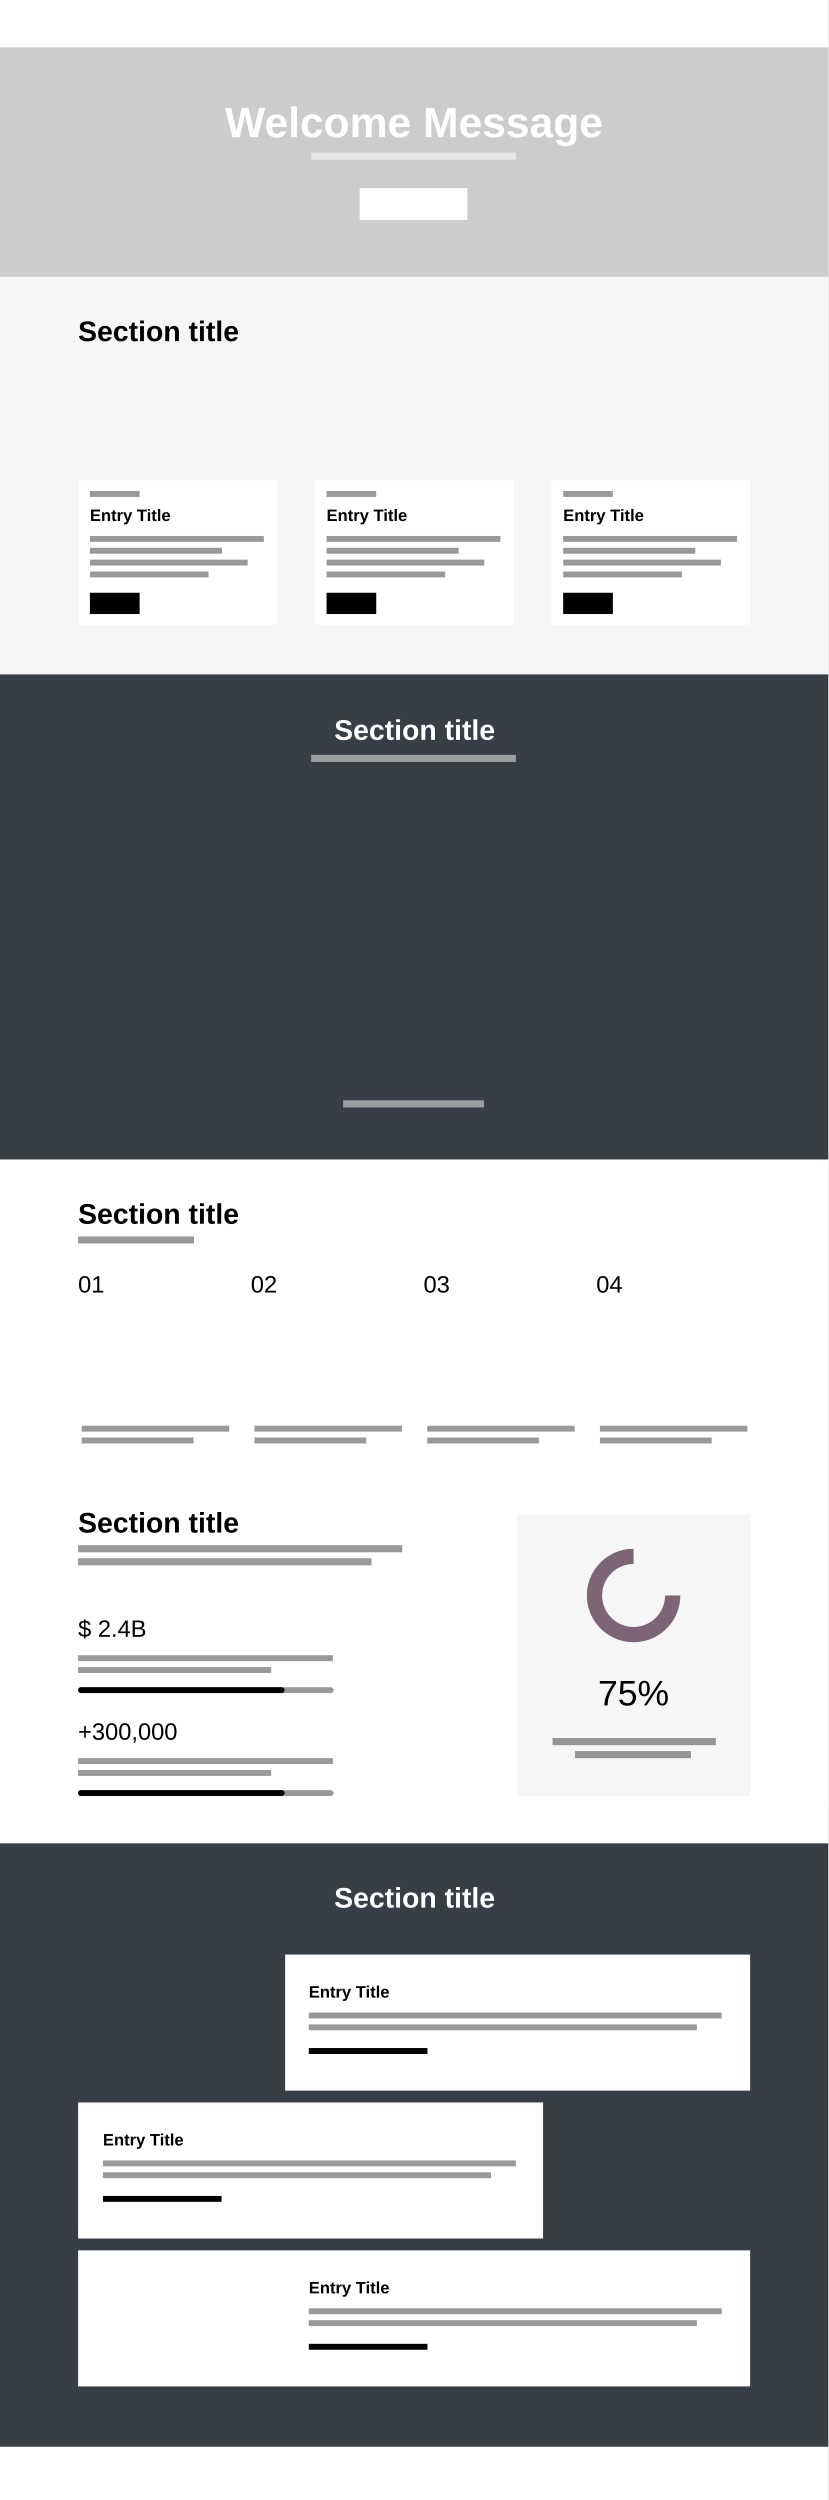
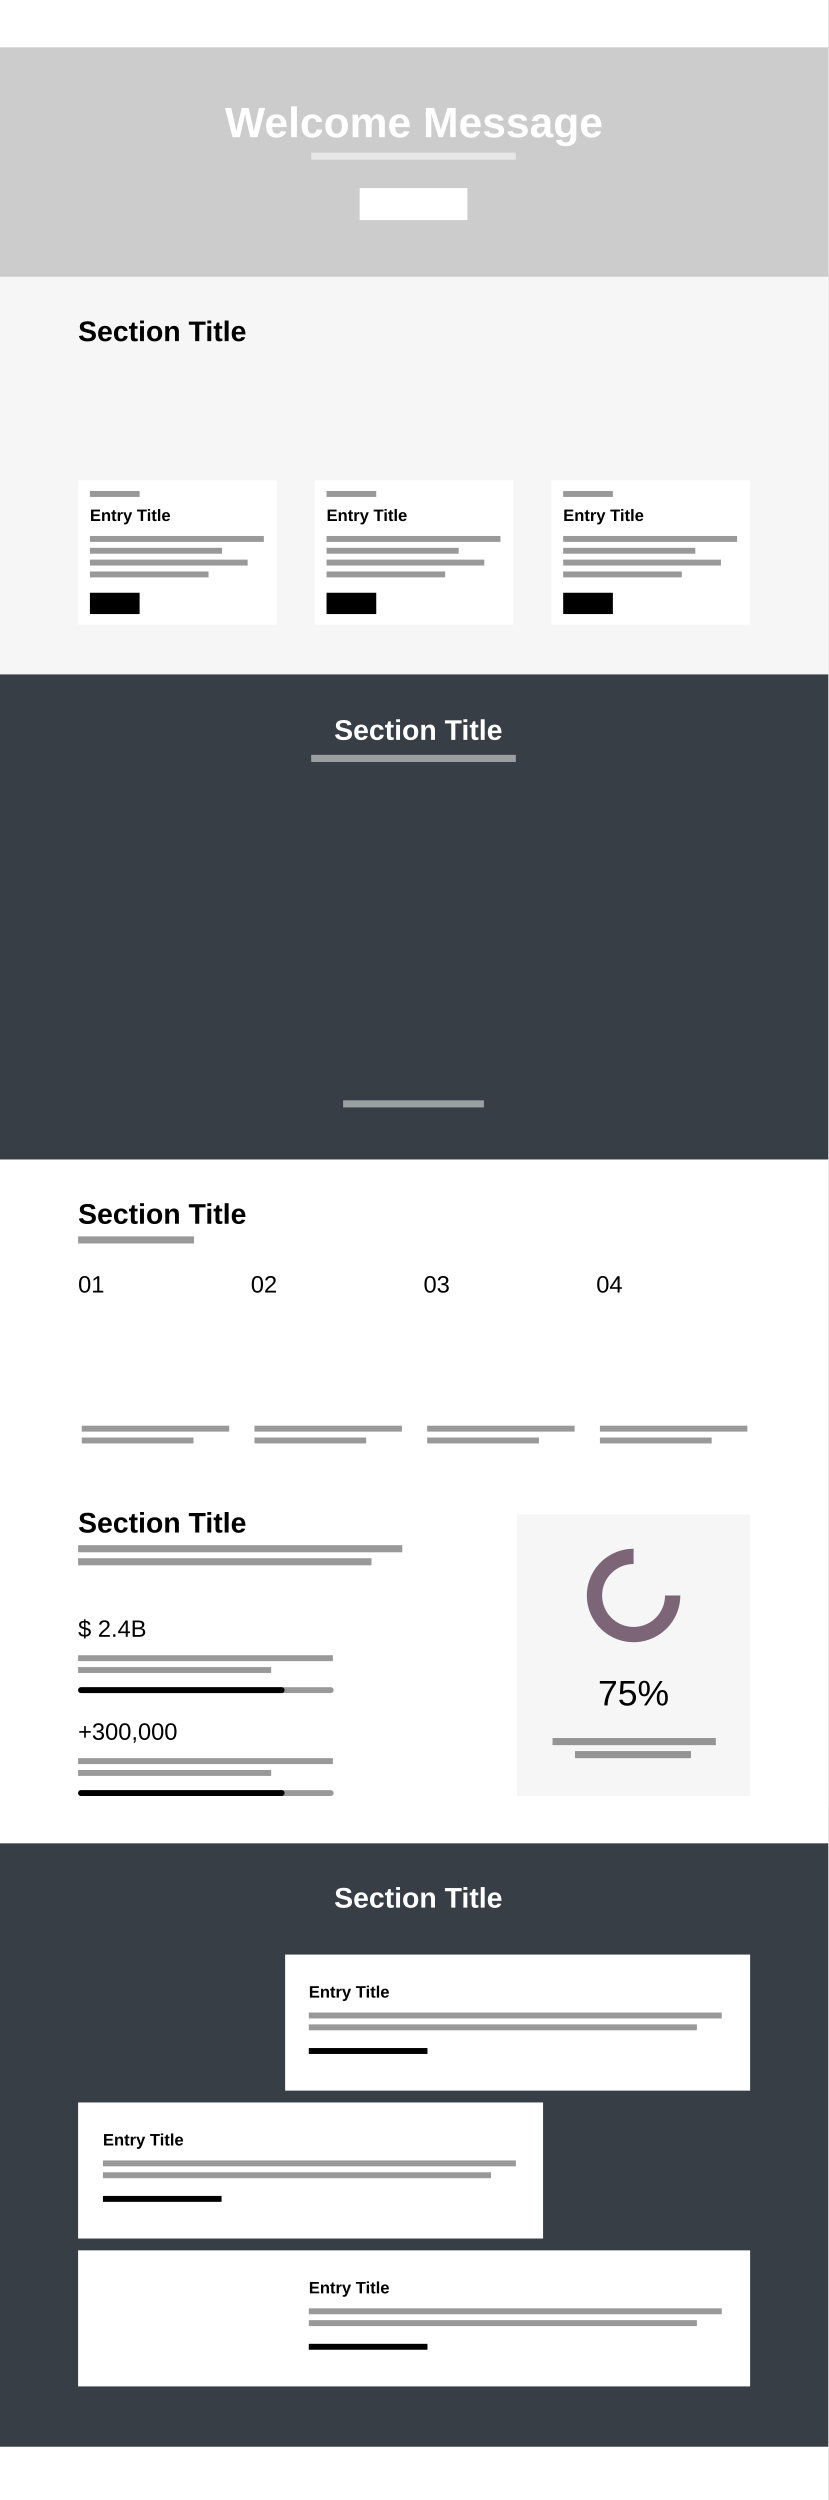
<svg xmlns="http://www.w3.org/2000/svg" width="700" height="2113" viewBox="0 0 700 2113" fill="none" data-vsvg="002" class="theme_vehicle_svg_preview">
  <defs>
    <pattern id="theme_vehicle_s_cover_default_image_id" width="1" height="1" patternunits="objectBoundingBox">
      <image width="700" height="194" preserveAspectRatio="xMidYMid slice" href="#s_cover_default_image_url" />
    </pattern>
    <pattern id="theme_vehicle_s_three_columns_default_image_1_id" width="1" height="1" patternunits="objectBoundingBox">
      <image width="168" height="90" preserveAspectRatio="xMidYMid slice" href="#s_three_columns_default_image_1_url" />
    </pattern>
    <pattern id="theme_vehicle_s_three_columns_default_image_2_id" width="1" height="1" patternunits="objectBoundingBox">
      <image width="168" height="90" preserveAspectRatio="xMidYMid slice" href="#s_three_columns_default_image_2_url" />
    </pattern>
    <pattern id="theme_vehicle_s_three_columns_default_image_3_id" width="1" height="1" patternunits="objectBoundingBox">
      <image width="168" height="90" preserveAspectRatio="xMidYMid slice" href="#s_three_columns_default_image_3_url" />
    </pattern>
    <pattern id="theme_vehicle_s_key_images_default_image_1_id" width="1" height="1" patternunits="objectBoundingBox">
      <image width="130.052" height="90" preserveAspectRatio="xMidYMid slice" href="#s_media_list_default_image_1_url" />
    </pattern>
    <pattern id="theme_vehicle_s_key_images_default_image_2_id" width="1" height="1" patternunits="objectBoundingBox">
      <image width="130.052" height="90" preserveAspectRatio="xMidYMid slice" href="#s_image_text_default_image_url" />
    </pattern>
    <pattern id="theme_vehicle_s_key_images_default_image_3_id" width="1" height="1" patternunits="objectBoundingBox">
      <image width="130.052" height="90" preserveAspectRatio="xMidYMid slice" href="#s_media_list_default_image_2_url" />
    </pattern>
    <pattern id="theme_vehicle_s_key_images_default_image_4_id" width="1" height="1" patternunits="objectBoundingBox">
      <image width="130.052" height="90" preserveAspectRatio="xMidYMid slice" href="#s_text_image_default_image_url" />
    </pattern>
    <pattern id="theme_vehicle_s_picture_default_image_id" width="1" height="1" patternunits="objectBoundingBox">
      <image width="568" height="246" preserveAspectRatio="xMidYMid slice" href="#s_picture_default_image_url" />
    </pattern>
    <pattern id="theme_vehicle_s_media_list_default_image_1_id" width="1" height="1" patternunits="objectBoundingBox">
      <image width="175" height="115" preserveAspectRatio="xMidYMid slice" href="#s_media_list_default_image_1_url" />
    </pattern>
    <pattern id="theme_vehicle_s_media_list_default_image_2_id" width="1" height="1" patternunits="objectBoundingBox">
      <image width="175" height="115" preserveAspectRatio="xMidYMid slice" href="#s_media_list_default_image_2_url" />
    </pattern>
    <pattern id="theme_vehicle_s_media_list_default_image_3_id" width="1" height="1" patternunits="objectBoundingBox">
      <image width="175" height="115" preserveAspectRatio="xMidYMid slice" href="#s_media_list_default_image_3_url" />
    </pattern>
    <filter id="filter_readability_theme_vehicle">
      <feColorMatrix in="SourceGraphic" type="saturate" values="0" />
      <feComponentTransfer>
        <feFuncR type="table" tableValues="1 0" />
        <feFuncG type="table" tableValues="1 0" />
        <feFuncB type="table" tableValues="1 0" />
      </feComponentTransfer>
      <feComponentTransfer>
        <feFuncR type="linear" slope="10000" intercept="-4999.5" />
        <feFuncG type="linear" slope="10000" intercept="-4999.5" />
        <feFuncB type="linear" slope="10000" intercept="-4999.5" />
      </feComponentTransfer>
    </filter>
  </defs>
  <rect width="700" height="2113" fill="#ACACAC" />
  <g clip-path="url(#clip0_30_2)" class="theme_vehicle">
    <rect width="700" height="2113" fill="#FFFFFF" />
    <g class="svgc_menu">
      <rect width="700" height="40" fill="#MENU_COLOR" class="svgc_menu_bg" />
      <path d="M76.628 28.773V25.889H69.51V12.228H66V28.773H76.628ZM85.531 29C86.996 29 88.315 28.666 89.489 28.001C90.666 27.337 91.595 26.37 92.28 25.104C92.965 23.84 93.305 22.304 93.305 20.499C93.305 18.696 92.963 17.161 92.278 15.894C91.595 14.63 90.666 13.665 89.491 12.999C88.315 12.334 86.995 12 85.53 12C84.055 12 82.731 12.334 81.557 12.999C80.385 13.663 79.457 14.63 78.778 15.894C78.096 17.161 77.756 18.696 77.756 20.501C77.756 22.298 78.096 23.83 78.778 25.096C79.406 26.309 80.371 27.316 81.557 27.997C82.731 28.664 84.055 28.998 85.53 28.998L85.531 29ZM85.531 25.904C84.745 25.922 83.972 25.705 83.309 25.282C82.676 24.867 82.187 24.259 81.837 23.457C81.489 22.655 81.314 21.669 81.314 20.499C81.314 19.331 81.489 18.346 81.837 17.542C82.185 16.74 82.676 16.131 83.309 15.718C83.971 15.295 84.744 15.079 85.53 15.096C86.378 15.096 87.118 15.303 87.752 15.718C88.383 16.131 88.874 16.742 89.222 17.544C89.573 18.346 89.746 19.331 89.746 20.501C89.746 21.669 89.573 22.655 89.222 23.457C88.874 24.259 88.385 24.867 87.752 25.282C87.09 25.706 86.318 25.922 85.531 25.904ZM103.181 28.998C104.576 28.998 105.814 28.718 106.895 28.154C107.957 27.61 108.84 26.775 109.441 25.747C110.057 24.704 110.365 23.457 110.365 22.003V19.917H103.417V22.552H106.979L106.971 22.791C106.939 23.241 106.838 23.648 106.673 24.014L106.534 24.279C106.231 24.799 105.779 25.217 105.236 25.48C104.673 25.764 103.992 25.904 103.198 25.904C102.323 25.904 101.562 25.694 100.919 25.271C100.276 24.848 99.778 24.232 99.428 23.424C99.078 22.617 98.901 21.637 98.901 20.484C98.901 19.331 99.079 18.355 99.435 17.555C99.793 16.755 100.291 16.145 100.933 15.726C101.597 15.299 102.375 15.079 103.166 15.096C103.619 15.096 104.034 15.153 104.41 15.265C104.785 15.379 105.12 15.542 105.415 15.754C105.71 15.966 105.959 16.224 106.165 16.529C106.37 16.833 106.53 17.182 106.644 17.576H110.211C110.106 16.782 109.844 16.017 109.441 15.326C109.043 14.645 108.519 14.046 107.896 13.561C107.248 13.056 106.518 12.666 105.736 12.41C104.889 12.131 104.001 11.993 103.109 12C102.062 11.991 101.023 12.186 100.052 12.575C99.118 12.952 98.275 13.522 97.578 14.247C96.848 15.016 96.286 15.928 95.929 16.926C95.537 17.978 95.341 19.174 95.341 20.516C95.341 22.26 95.67 23.768 96.326 25.036C96.94 26.258 97.896 27.277 99.079 27.969C100.259 28.655 101.625 28.998 103.181 28.998ZM120.224 28.998C121.689 28.998 123.008 28.666 124.184 28.001C125.359 27.337 126.29 26.37 126.973 25.104C127.658 23.84 128 22.304 128 20.499C128 18.696 127.658 17.161 126.973 15.894C126.288 14.63 125.359 13.665 124.184 12.999C123.008 12.334 121.689 12 120.224 12C118.748 12 117.424 12.334 116.252 12.999C115.078 13.663 114.151 14.63 113.47 15.894C112.789 17.161 112.449 18.696 112.449 20.501C112.449 22.298 112.789 23.83 113.47 25.096C114.151 26.363 115.078 27.33 116.252 27.997C117.424 28.664 118.748 28.998 120.224 28.998ZM120.224 25.904C119.376 25.904 118.634 25.696 118.002 25.282C117.371 24.867 116.88 24.259 116.531 23.457C116.181 22.655 116.008 21.669 116.008 20.499C116.008 19.331 116.181 18.346 116.531 17.542C116.88 16.74 117.369 16.131 118.002 15.718C118.664 15.295 119.438 15.078 120.224 15.096C121.073 15.096 121.813 15.303 122.445 15.718C123.078 16.131 123.567 16.742 123.917 17.544C124.265 18.346 124.44 19.331 124.44 20.501C124.44 21.669 124.265 22.655 123.917 23.457C123.567 24.259 123.078 24.867 122.445 25.282C121.783 25.705 121.01 25.922 120.224 25.904Z" fill="#MENU_COLOR" class="svgc_invert" filter="url(#filter_readability_theme_vehicle)" />
      <rect x="207" y="14" width="44" height="12" fill="#MENU_COLOR" fill-opacity="0.4" class="svgc_invert" filter="url(#filter_readability_theme_vehicle)" />
      <rect x="155" y="14" width="44" height="12" fill="#MENU_COLOR" fill-opacity="0.4" class="svgc_invert" filter="url(#filter_readability_theme_vehicle)" />
      <rect x="259" y="14" width="44" height="12" fill="#MENU_COLOR" fill-opacity="0.4" class="svgc_invert" filter="url(#filter_readability_theme_vehicle)" />
      <rect x="310" y="14" width="44" height="12" fill="#MENU_COLOR" fill-opacity="0.4" class="svgc_invert" filter="url(#filter_readability_theme_vehicle)" />
      <rect x="362" y="14" width="44" height="12" fill="#MENU_COLOR" fill-opacity="0.4" class="svgc_invert" filter="url(#filter_readability_theme_vehicle)" />
      <rect x="555" y="14" width="79" height="12" fill="#MENU_COLOR" class="svgc_invert" filter="url(#filter_readability_theme_vehicle)" />
    </g>
    <g class="s_cover">
      <rect y="40" width="700" height="194" fill="url(#theme_vehicle_s_cover_default_image_id)" class="img_reference_s_cover_default_image" />
      <rect y="40" width="700" height="194" fill="black" fill-opacity="0.2" />
      <text fill="#383E45" xml:space="preserve" style="white-space: pre" font-family="Arial" font-size="36" font-weight="bold" letter-spacing="0em" class="svgc_invert" filter="url(#filter_readability_theme_vehicle)">
        <tspan x="190.145" y="115.98">Welcome Message</tspan>
      </text>
      <rect x="263" y="129" width="173" height="6" fill="#383E45" fill-opacity="0.5" class="svgc_invert" filter="url(#filter_readability_theme_vehicle)" />
      <rect x="304" y="159" width="91" height="27" fill="#383E45" class="svgc_invert" filter="url(#filter_readability_theme_vehicle)" />
    </g>
    <g class="s_three_columns">
      <rect y="234" width="700" height="336" fill="#F6F6F6" />
      <text fill="#F6F6F6" xml:space="preserve" style="white-space: pre" font-family="Arial" font-size="24" font-weight="bold" letter-spacing="0em" class="svgc_invert" filter="url(#filter_readability_theme_vehicle)">
-         <tspan x="66" y="288.32">Section title</tspan>
+         <tspan x="66" y="288.32">Section Title</tspan>
      </text>
      <g>
        <rect x="66" y="316" width="168" height="90" fill="url(#theme_vehicle_s_three_columns_default_image_1_id)" class="img_reference_s_three_columns_default_image_1" />
        <rect x="66" y="406" width="168" height="122" fill="#FFFFFF" />
        <rect x="76" y="415" width="42" height="5" fill="#FFFFFF" fill-opacity="0.4" class="svgc_invert" filter="url(#filter_readability_theme_vehicle)" />
        <rect x="76" y="501" width="42" height="18" fill="#FFFFFF" class="svgc_invert" filter="url(#filter_readability_theme_vehicle)" />
        <rect x="76" y="453" width="147" height="5" fill="#FFFFFF" fill-opacity="0.4" class="svgc_invert" filter="url(#filter_readability_theme_vehicle)" />
        <rect x="76" y="463" width="111.674" height="5" fill="#FFFFFF" fill-opacity="0.4" class="svgc_invert" filter="url(#filter_readability_theme_vehicle)" />
        <rect x="76" y="473" width="133.326" height="5" fill="#FFFFFF" fill-opacity="0.4" class="svgc_invert" filter="url(#filter_readability_theme_vehicle)" />
        <rect x="76" y="483" width="100.279" height="5" fill="#FFFFFF" fill-opacity="0.4" class="svgc_invert" filter="url(#filter_readability_theme_vehicle)" />
        <text fill="#FFFFFF" xml:space="preserve" style="white-space: pre" font-family="Arial" font-size="14" font-weight="bold" letter-spacing="0em" class="svgc_invert" filter="url(#filter_readability_theme_vehicle)">
          <tspan x="76" y="440.354">Entry Title</tspan>
        </text>
      </g>
      <g>
        <rect x="266" y="316" width="168" height="90" fill="url(#theme_vehicle_s_three_columns_default_image_2_id)" class="img_reference_s_three_columns_default_image_2" />
        <rect x="266" y="406" width="168" height="122" fill="#FFFFFF" />
        <rect x="276" y="415" width="42" height="5" fill="#FFFFFF" fill-opacity="0.4" class="svgc_invert" filter="url(#filter_readability_theme_vehicle)" />
        <rect x="276" y="501" width="42" height="18" fill="#FFFFFF" class="svgc_invert" filter="url(#filter_readability_theme_vehicle)" />
        <rect x="276" y="453" width="147" height="5" fill="#FFFFFF" fill-opacity="0.4" class="svgc_invert" filter="url(#filter_readability_theme_vehicle)" />
        <rect x="276" y="463" width="111.674" height="5" fill="#FFFFFF" fill-opacity="0.4" class="svgc_invert" filter="url(#filter_readability_theme_vehicle)" />
        <rect x="276" y="473" width="133.326" height="5" fill="#FFFFFF" fill-opacity="0.4" class="svgc_invert" filter="url(#filter_readability_theme_vehicle)" />
        <rect x="276" y="483" width="100.279" height="5" fill="#FFFFFF" fill-opacity="0.4" class="svgc_invert" filter="url(#filter_readability_theme_vehicle)" />
        <text fill="#FFFFFF" xml:space="preserve" style="white-space: pre" font-family="Arial" font-size="14" font-weight="bold" letter-spacing="0em" class="svgc_invert" filter="url(#filter_readability_theme_vehicle)">
          <tspan x="276" y="440.354">Entry Title</tspan>
        </text>
      </g>
      <g>
        <rect x="466" y="316" width="168" height="90" fill="url(#theme_vehicle_s_three_columns_default_image_3_id)" class="img_reference_s_three_columns_default_image_3" />
        <rect x="466" y="406" width="168" height="122" fill="#FFFFFF" />
        <path d="M476 415H518V420H476V415Z" fill="#FFFFFF" fill-opacity="0.4" class="svgc_invert" filter="url(#filter_readability_theme_vehicle)" />
        <rect x="476" y="501" width="42" height="18" fill="#FFFFFF" class="svgc_invert" filter="url(#filter_readability_theme_vehicle)" />
        <rect x="476" y="453" width="147" height="5" fill="#FFFFFF" fill-opacity="0.4" class="svgc_invert" filter="url(#filter_readability_theme_vehicle)" />
        <rect x="476" y="463" width="111.674" height="5" fill="#FFFFFF" fill-opacity="0.4" class="svgc_invert" filter="url(#filter_readability_theme_vehicle)" />
        <rect x="476" y="473" width="133.326" height="5" fill="#FFFFFF" fill-opacity="0.4" class="svgc_invert" filter="url(#filter_readability_theme_vehicle)" />
        <rect x="476" y="483" width="100.279" height="5" fill="#FFFFFF" fill-opacity="0.4" class="svgc_invert" filter="url(#filter_readability_theme_vehicle)" />
        <text fill="#FFFFFF" xml:space="preserve" style="white-space: pre" font-family="Arial" font-size="14" font-weight="bold" letter-spacing="0em" class="svgc_invert" filter="url(#filter_readability_theme_vehicle)">
          <tspan x="476" y="440.354">Entry Title</tspan>
        </text>
      </g>
    </g>
    <g class="s_key_images">
      <rect y="980" width="700" height="286" fill="#FFFFFF" />
      <text fill="#FFFFFF" xml:space="preserve" style="white-space: pre" font-family="Arial" font-size="24" font-weight="bold" letter-spacing="0em" class="svgc_invert" filter="url(#filter_readability_theme_vehicle)">
-         <tspan x="66" y="1034.32">Section title</tspan>
+         <tspan x="66" y="1034.32">Section Title</tspan>
      </text>
      <rect x="66" y="1045" width="98" height="6" fill="#FFFFFF" fill-opacity="0.4" class="svgc_invert" filter="url(#filter_readability_theme_vehicle)" />
      <g>
        <rect x="66" y="1105" width="130.052" height="90" fill="url(#theme_vehicle_s_key_images_default_image_1_id)" class="img_reference_s_key_images_default_image_1" />
        <rect x="69.096" y="1205" width="124.633" height="5" fill="#FFFFFF" fill-opacity="0.4" class="svgc_invert" filter="url(#filter_readability_theme_vehicle)" />
        <rect x="69.096" y="1215" width="94.442" height="5" fill="#FFFFFF" fill-opacity="0.4" class="svgc_invert" filter="url(#filter_readability_theme_vehicle)" />
        <text fill="#FFFFFF" xml:space="preserve" style="white-space: pre" font-family="Arial" font-size="20" letter-spacing="0em" class="svgc_invert" filter="url(#filter_readability_theme_vehicle)">
          <tspan x="66" y="1092.43">01</tspan>
        </text>
      </g>
      <g>
        <rect x="211.983" y="1105" width="130.052" height="90" fill="url(#theme_vehicle_s_key_images_default_image_2_id)" class="img_reference_s_key_images_default_image_2" />
        <rect x="215.079" y="1205" width="124.633" height="5" fill="#FFFFFF" fill-opacity="0.4" class="svgc_invert" filter="url(#filter_readability_theme_vehicle)" />
        <rect x="215.079" y="1215" width="94.442" height="5" fill="#FFFFFF" fill-opacity="0.4" class="svgc_invert" filter="url(#filter_readability_theme_vehicle)" />
        <text fill="#FFFFFF" xml:space="preserve" style="white-space: pre" font-family="Arial" font-size="20" letter-spacing="0em" class="svgc_invert" filter="url(#filter_readability_theme_vehicle)">
          <tspan x="211.983" y="1092.43">02</tspan>
        </text>
      </g>
      <g>
        <rect x="357.965" y="1105" width="130.052" height="90" fill="url(#theme_vehicle_s_key_images_default_image_3_id)" class="img_reference_s_key_images_default_image_3" />
        <rect x="361.062" y="1205" width="124.633" height="5" fill="#FFFFFF" fill-opacity="0.4" class="svgc_invert" filter="url(#filter_readability_theme_vehicle)" />
        <rect x="361.062" y="1215" width="94.442" height="5" fill="#FFFFFF" fill-opacity="0.4" class="svgc_invert" filter="url(#filter_readability_theme_vehicle)" />
        <text fill="#FFFFFF" xml:space="preserve" style="white-space: pre" font-family="Arial" font-size="20" letter-spacing="0em" class="svgc_invert" filter="url(#filter_readability_theme_vehicle)">
          <tspan x="357.965" y="1092.43">03</tspan>
        </text>
      </g>
      <g>
        <rect x="503.948" y="1105" width="130.052" height="90" fill="url(#theme_vehicle_s_key_images_default_image_4_id)" class="img_reference_s_key_images_default_image_4" />
        <rect x="507.045" y="1205" width="124.633" height="5" fill="#FFFFFF" fill-opacity="0.4" class="svgc_invert" filter="url(#filter_readability_theme_vehicle)" />
        <rect x="507.045" y="1215" width="94.442" height="5" fill="#FFFFFF" fill-opacity="0.4" class="svgc_invert" filter="url(#filter_readability_theme_vehicle)" />
        <text fill="#FFFFFF" xml:space="preserve" style="white-space: pre" font-family="Arial" font-size="20" letter-spacing="0em" class="svgc_invert" filter="url(#filter_readability_theme_vehicle)">
          <tspan x="503.948" y="1092.43">04</tspan>
        </text>
      </g>
    </g>
    <g class="s_numbers_charts">
      <rect y="1266" width="700" height="261" fill="#FFFFFF" />
      <text fill="#FFFFFF" xml:space="preserve" style="white-space: pre" font-family="Arial" font-size="24" font-weight="bold" letter-spacing="0em" class="svgc_invert" filter="url(#filter_readability_theme_vehicle)">
-         <tspan x="66" y="1295.32">Section title</tspan>
+         <tspan x="66" y="1295.32">Section Title</tspan>
      </text>
      <rect x="66" y="1306" width="274" height="6" fill="#FFFFFF" fill-opacity="0.4" class="svgc_invert" filter="url(#filter_readability_theme_vehicle)" />
      <rect x="66" y="1317" width="248" height="6" fill="#FFFFFF" fill-opacity="0.4" class="svgc_invert" filter="url(#filter_readability_theme_vehicle)" />
      <g>
        <rect x="66" y="1399" width="215.366" height="5" fill="#FFFFFF" fill-opacity="0.4" class="svgc_invert" filter="url(#filter_readability_theme_vehicle)" />
        <rect x="66" y="1409" width="163.197" height="5" fill="#FFFFFF" fill-opacity="0.4" class="svgc_invert" filter="url(#filter_readability_theme_vehicle)" />
        <rect x="66" y="1426" width="216" height="5" rx="2.5" fill="#FFFFFF" fill-opacity="0.4" class="svgc_invert" filter="url(#filter_readability_theme_vehicle)" />
        <rect x="66" y="1426" width="174.528" height="5" rx="2.5" fill="#FFFFFF" class="svgc_invert" filter="url(#filter_readability_theme_vehicle)" />
        <text fill="#FFFFFF" xml:space="preserve" style="white-space: pre" font-family="Arial" font-size="20" letter-spacing="0em" class="svgc_invert" filter="url(#filter_readability_theme_vehicle)">
          <tspan x="66" y="1383.43">$ 2.4B</tspan>
        </text>
      </g>
      <g>
        <rect x="66" y="1486" width="215.366" height="5" fill="#FFFFFF" fill-opacity="0.4" class="svgc_invert" filter="url(#filter_readability_theme_vehicle)" />
        <rect x="66" y="1496" width="163.197" height="5" fill="#FFFFFF" fill-opacity="0.4" class="svgc_invert" filter="url(#filter_readability_theme_vehicle)" />
        <rect x="66" y="1513" width="216" height="5" rx="2.5" fill="#FFFFFF" fill-opacity="0.4" class="svgc_invert" filter="url(#filter_readability_theme_vehicle)" />
        <rect x="66" y="1513" width="174.528" height="5" rx="2.5" fill="#FFFFFF" class="svgc_invert" filter="url(#filter_readability_theme_vehicle)" />
        <text fill="#FFFFFF" xml:space="preserve" style="white-space: pre" font-family="Arial" font-size="20" letter-spacing="0em" class="svgc_invert" filter="url(#filter_readability_theme_vehicle)">
          <tspan x="66" y="1470.43">+300,000</tspan>
        </text>
      </g>
      <g>
        <rect x="437" y="1280" width="197" height="238" fill="#F6F6F6" />
        <rect x="467" y="1469" width="138" height="6" fill="#FFFFFF" fill-opacity="0.4" class="svgc_invert" filter="url(#filter_readability_theme_vehicle)" />
        <rect x="486" y="1480" width="98" height="6" fill="#FFFFFF" fill-opacity="0.4" class="svgc_invert" filter="url(#filter_readability_theme_vehicle)" />
        <text fill="#FFFFFF" xml:space="preserve" style="white-space: pre" font-family="Arial" font-size="30" letter-spacing="0em" class="svgc_invert" filter="url(#filter_readability_theme_vehicle)">
          <tspan x="505.456" y="1441.4">75%</tspan>
        </text>
        <g>
          <path d="M535.5 1309C527.688 1309 520.051 1311.32 513.555 1315.66C507.059 1320 501.996 1326.17 499.007 1333.38C496.017 1340.6 495.235 1348.54 496.759 1356.21C498.283 1363.87 502.045 1370.91 507.569 1376.43C513.093 1381.95 520.132 1385.72 527.794 1387.24C535.456 1388.77 543.398 1387.98 550.616 1384.99C557.834 1382 564.003 1376.94 568.343 1370.45C572.683 1363.95 575 1356.31 575 1348.5H535.5L535.5 1309Z" fill="#7C6576" />
          <path d="M562.102 1348.5C562.102 1363.19 550.192 1375.1 535.5 1375.1C520.808 1375.1 508.898 1363.19 508.898 1348.5C508.898 1333.81 520.808 1321.9 535.5 1321.9C550.192 1321.9 562.102 1333.81 562.102 1348.5Z" fill="#F6F6F6" />
        </g>
      </g>
    </g>
    <g class="s_picture">
      <rect y="570" width="700" height="410" fill="#383E45" />
      <text fill="#383E45" xml:space="preserve" style="white-space: pre" font-family="Arial" font-size="24" font-weight="bold" letter-spacing="0em" class="svgc_invert" filter="url(#filter_readability_theme_vehicle)">
-         <tspan x="282.438" y="625.32">Section title</tspan>
+         <tspan x="282.438" y="625.32">Section Title</tspan>
      </text>
      <rect x="66" y="664" width="568" height="246" fill="url(#theme_vehicle_s_picture_default_image_id)" class="img_reference_s_picture_default_image" />
      <rect x="263" y="638" width="173" height="6" fill="#383E45" fill-opacity="0.5" class="svgc_invert" filter="url(#filter_readability_theme_vehicle)" />
      <rect x="290" y="930" width="119" height="6" fill="#383E45" fill-opacity="0.5" class="svgc_invert" filter="url(#filter_readability_theme_vehicle)" />
    </g>
    <g class="s_media_list">
      <rect y="1558" width="700" height="510" fill="#383E45" />
      <text fill="#383E45" xml:space="preserve" style="white-space: pre" font-family="Arial" font-size="24" font-weight="bold" letter-spacing="0em" class="svgc_invert" filter="url(#filter_readability_theme_vehicle)">
-         <tspan x="282.438" y="1612.32">Section title</tspan>
+         <tspan x="282.438" y="1612.32">Section Title</tspan>
      </text>
      <g>
        <rect x="241" y="1652" width="393" height="115" fill="#FFFFFF" />
        <rect x="261" y="1701" width="349" height="5" fill="#FFFFFF" fill-opacity="0.4" class="svgc_invert" filter="url(#filter_readability_theme_vehicle)" />
        <rect x="261" y="1711" width="328" height="5" fill="#FFFFFF" fill-opacity="0.4" class="svgc_invert" filter="url(#filter_readability_theme_vehicle)" />
        <rect x="261" y="1731" width="100.279" height="5" fill="#FFFFFF" class="svgc_invert" filter="url(#filter_readability_theme_vehicle)" />
        <text fill="#FFFFFF" xml:space="preserve" style="white-space: pre" font-family="Arial" font-size="14" font-weight="bold" letter-spacing="0em" class="svgc_invert" filter="url(#filter_readability_theme_vehicle)">
          <tspan x="261" y="1688.35">Entry Title</tspan>
        </text>
        <rect x="66" y="1652" width="175" height="115" fill="url(#theme_vehicle_s_media_list_default_image_1_id)" class="img_reference_s_media_list_default_image_1" />
      </g>
      <g>
        <rect x="66" y="1777" width="393" height="115" fill="#FFFFFF" />
        <rect x="87" y="1826" width="349" height="5" fill="#FFFFFF" fill-opacity="0.4" class="svgc_invert" filter="url(#filter_readability_theme_vehicle)" />
        <rect x="87" y="1836" width="328" height="5" fill="#FFFFFF" fill-opacity="0.4" class="svgc_invert" filter="url(#filter_readability_theme_vehicle)" />
        <rect x="87" y="1856" width="100.279" height="5" fill="#FFFFFF" class="svgc_invert" filter="url(#filter_readability_theme_vehicle)" />
        <text fill="#FFFFFF" xml:space="preserve" style="white-space: pre" font-family="Arial" font-size="14" font-weight="bold" letter-spacing="0em" class="svgc_invert" filter="url(#filter_readability_theme_vehicle)">
          <tspan x="87" y="1813.35">Entry Title</tspan>
        </text>
        <rect x="459" y="1777" width="175" height="115" fill="url(#theme_vehicle_s_media_list_default_image_2_id)" class="img_reference_s_media_list_default_image_2" />
      </g>
      <g>
        <rect x="66" y="1902" width="568" height="115" fill="#FFFFFF" />
        <rect x="261" y="1951" width="349" height="5" fill="#FFFFFF" fill-opacity="0.4" class="svgc_invert" filter="url(#filter_readability_theme_vehicle)" />
        <rect x="261" y="1961" width="328" height="5" fill="#FFFFFF" fill-opacity="0.4" class="svgc_invert" filter="url(#filter_readability_theme_vehicle)" />
        <rect x="261" y="1981" width="100.279" height="5" fill="#FFFFFF" class="svgc_invert" filter="url(#filter_readability_theme_vehicle)" />
        <text fill="#FFFFFF" xml:space="preserve" style="white-space: pre" font-family="Arial" font-size="14" font-weight="bold" letter-spacing="0em" class="svgc_invert" filter="url(#filter_readability_theme_vehicle)">
          <tspan x="261" y="1938.35">Entry Title</tspan>
        </text>
        <rect x="66" y="1902" width="175" height="115" fill="url(#theme_vehicle_s_media_list_default_image_3_id)" class="img_reference_s_media_list_default_image_3" />
      </g>
    </g>
    <g class="svgc_footer">
      <rect y="2068" width="700" height="45" fill="#FOOTER_COLOR" class="svgc_footer_bg" />
      <rect x="161" y="2085" width="44" height="12" fill="#FOOTER_COLOR" fill-opacity="0.4" class="svgc_invert" filter="url(#filter_readability_theme_vehicle)" />
      <rect x="213" y="2085" width="44" height="12" fill="#FOOTER_COLOR" fill-opacity="0.4" class="svgc_invert" filter="url(#filter_readability_theme_vehicle)" />
      <rect x="264" y="2085" width="44" height="12" fill="#FOOTER_COLOR" fill-opacity="0.4" class="svgc_invert" filter="url(#filter_readability_theme_vehicle)" />
      <rect x="316" y="2085" width="44" height="12" fill="#FOOTER_COLOR" fill-opacity="0.4" class="svgc_invert" filter="url(#filter_readability_theme_vehicle)" />
      <rect x="594" y="2085" width="40" height="12" fill="#FOOTER_COLOR" class="svgc_invert" filter="url(#filter_readability_theme_vehicle)" />
      <circle cx="573" cy="2091" r="6" fill="#FOOTER_COLOR" fill-opacity="0.4" class="svgc_invert" filter="url(#filter_readability_theme_vehicle)" />
      <circle cx="551" cy="2091" r="6" fill="#FOOTER_COLOR" fill-opacity="0.4" class="svgc_invert" filter="url(#filter_readability_theme_vehicle)" />
      <circle cx="529" cy="2091" r="6" fill="#FOOTER_COLOR" fill-opacity="0.4" class="svgc_invert" filter="url(#filter_readability_theme_vehicle)" />
      <path d="M76.628 2098.77V2095.89H69.51V2082.23H66V2098.77H76.628ZM85.531 2099C86.996 2099 88.315 2098.67 89.489 2098C90.666 2097.34 91.595 2096.37 92.28 2095.1C92.965 2093.84 93.305 2092.3 93.305 2090.5C93.305 2088.7 92.963 2087.16 92.278 2085.89C91.595 2084.63 90.666 2083.66 89.491 2083C88.315 2082.33 86.995 2082 85.53 2082C84.055 2082 82.731 2082.33 81.557 2083C80.385 2083.66 79.457 2084.63 78.778 2085.89C78.096 2087.16 77.756 2088.7 77.756 2090.5C77.756 2092.3 78.096 2093.83 78.778 2095.1C79.406 2096.31 80.371 2097.32 81.557 2098C82.731 2098.66 84.055 2099 85.53 2099L85.531 2099ZM85.531 2095.9C84.745 2095.92 83.972 2095.71 83.309 2095.28C82.676 2094.87 82.187 2094.26 81.837 2093.46C81.489 2092.65 81.314 2091.67 81.314 2090.5C81.314 2089.33 81.489 2088.35 81.837 2087.54C82.185 2086.74 82.676 2086.13 83.309 2085.72C83.971 2085.3 84.744 2085.08 85.53 2085.1C86.378 2085.1 87.118 2085.3 87.752 2085.72C88.383 2086.13 88.874 2086.74 89.222 2087.54C89.573 2088.35 89.746 2089.33 89.746 2090.5C89.746 2091.67 89.573 2092.65 89.222 2093.46C88.874 2094.26 88.385 2094.87 87.752 2095.28C87.09 2095.71 86.318 2095.92 85.531 2095.9ZM103.181 2099C104.576 2099 105.814 2098.72 106.895 2098.15C107.957 2097.61 108.84 2096.77 109.441 2095.75C110.057 2094.7 110.365 2093.46 110.365 2092V2089.92H103.417V2092.55H106.979L106.971 2092.79C106.939 2093.24 106.838 2093.65 106.673 2094.01L106.534 2094.28C106.231 2094.8 105.779 2095.22 105.236 2095.48C104.673 2095.76 103.992 2095.9 103.198 2095.9C102.323 2095.9 101.562 2095.69 100.919 2095.27C100.276 2094.85 99.778 2094.23 99.428 2093.42C99.078 2092.62 98.901 2091.64 98.901 2090.48C98.901 2089.33 99.079 2088.36 99.435 2087.56C99.793 2086.76 100.291 2086.14 100.933 2085.73C101.597 2085.3 102.375 2085.08 103.166 2085.1C103.619 2085.1 104.034 2085.15 104.41 2085.26C104.785 2085.38 105.12 2085.54 105.415 2085.75C105.71 2085.97 105.959 2086.22 106.165 2086.53C106.37 2086.83 106.53 2087.18 106.644 2087.58H110.211C110.106 2086.78 109.844 2086.02 109.441 2085.33C109.043 2084.64 108.519 2084.05 107.896 2083.56C107.248 2083.06 106.518 2082.67 105.736 2082.41C104.889 2082.13 104.001 2081.99 103.109 2082C102.062 2081.99 101.023 2082.19 100.052 2082.57C99.118 2082.95 98.275 2083.52 97.578 2084.25C96.848 2085.02 96.286 2085.93 95.929 2086.93C95.537 2087.98 95.341 2089.17 95.341 2090.52C95.341 2092.26 95.67 2093.77 96.326 2095.04C96.94 2096.26 97.896 2097.28 99.079 2097.97C100.259 2098.65 101.625 2099 103.181 2099ZM120.224 2099C121.689 2099 123.008 2098.67 124.184 2098C125.359 2097.34 126.29 2096.37 126.973 2095.1C127.658 2093.84 128 2092.3 128 2090.5C128 2088.7 127.658 2087.16 126.973 2085.89C126.288 2084.63 125.359 2083.66 124.184 2083C123.008 2082.33 121.689 2082 120.224 2082C118.748 2082 117.424 2082.33 116.252 2083C115.078 2083.66 114.151 2084.63 113.47 2085.89C112.789 2087.16 112.449 2088.7 112.449 2090.5C112.449 2092.3 112.789 2093.83 113.47 2095.1C114.151 2096.36 115.078 2097.33 116.252 2098C117.424 2098.66 118.748 2099 120.224 2099ZM120.224 2095.9C119.376 2095.9 118.634 2095.7 118.002 2095.28C117.371 2094.87 116.88 2094.26 116.531 2093.46C116.181 2092.65 116.008 2091.67 116.008 2090.5C116.008 2089.33 116.181 2088.35 116.531 2087.54C116.88 2086.74 117.369 2086.13 118.002 2085.72C118.664 2085.29 119.438 2085.08 120.224 2085.1C121.073 2085.1 121.813 2085.3 122.445 2085.72C123.078 2086.13 123.567 2086.74 123.917 2087.54C124.265 2088.35 124.44 2089.33 124.44 2090.5C124.44 2091.67 124.265 2092.65 123.917 2093.46C123.567 2094.26 123.078 2094.87 122.445 2095.28C121.783 2095.71 121.01 2095.92 120.224 2095.9Z" fill="#FOOTER_COLOR" class="svgc_invert" filter="url(#filter_readability_theme_vehicle)" />
    </g>
  </g>
  <defs>
    <clipPath id="clip0_30_2">
      <rect width="700" height="2113" fill="#FFFFFF" />
    </clipPath>
  </defs>
</svg>
